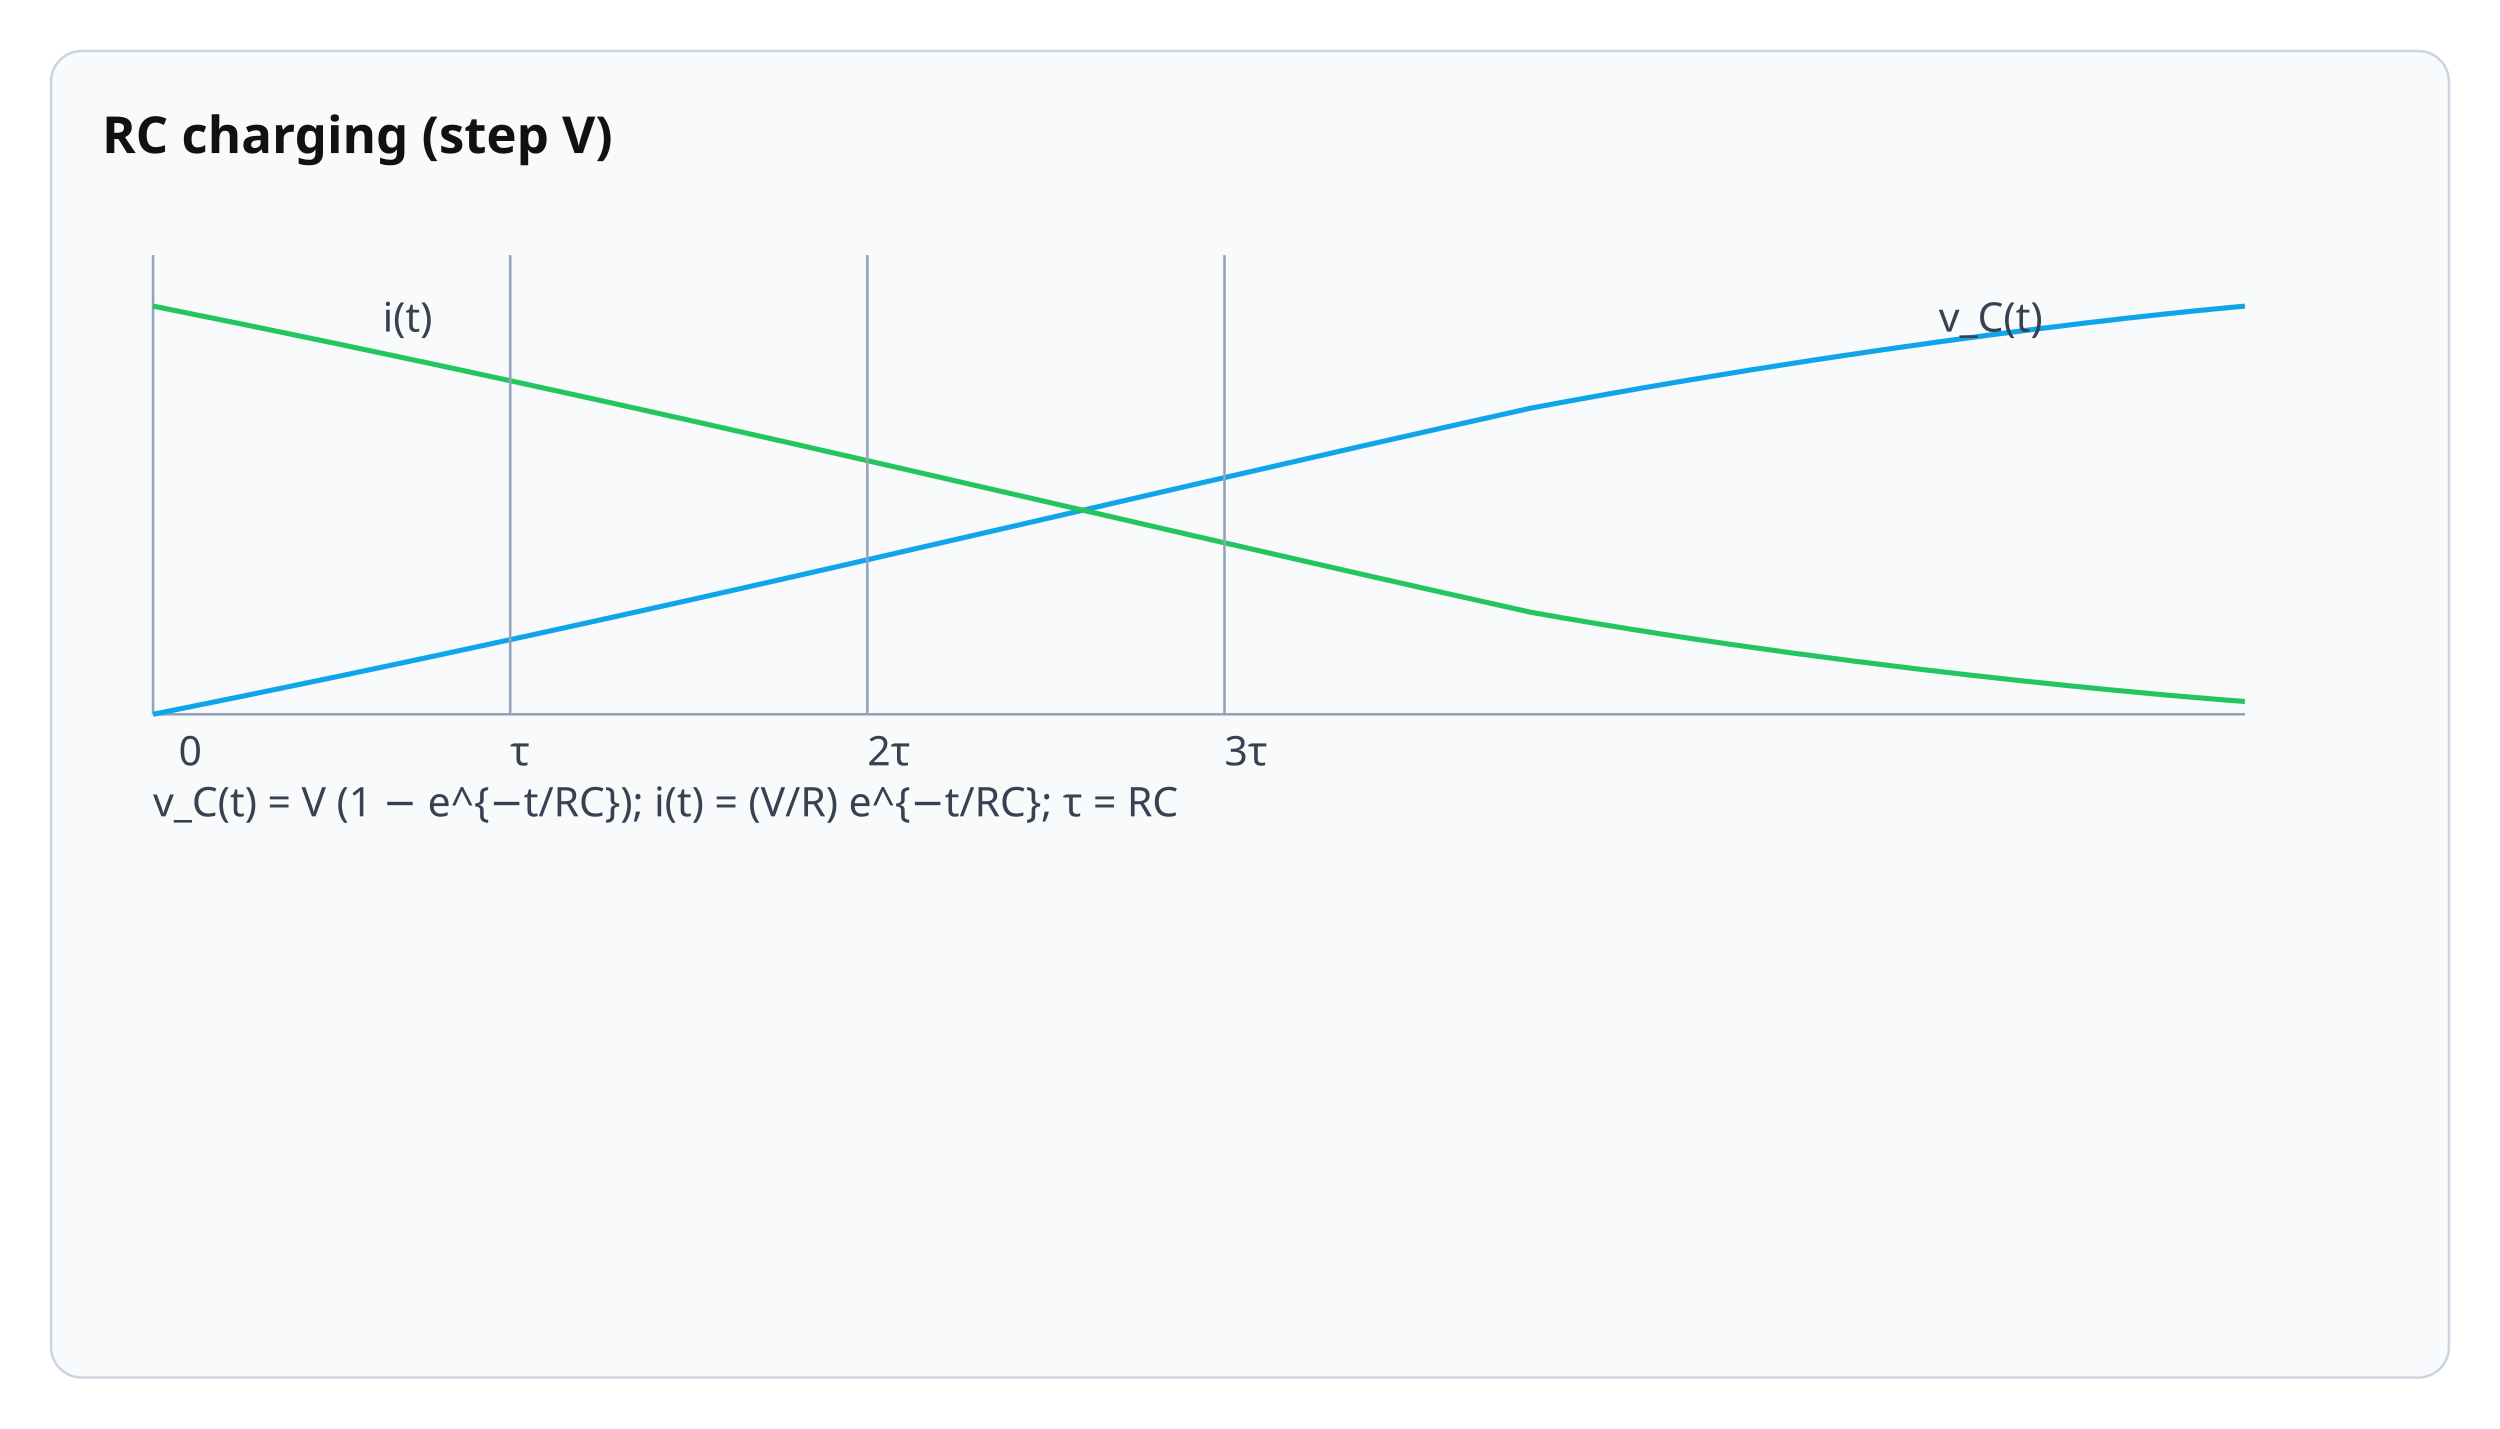
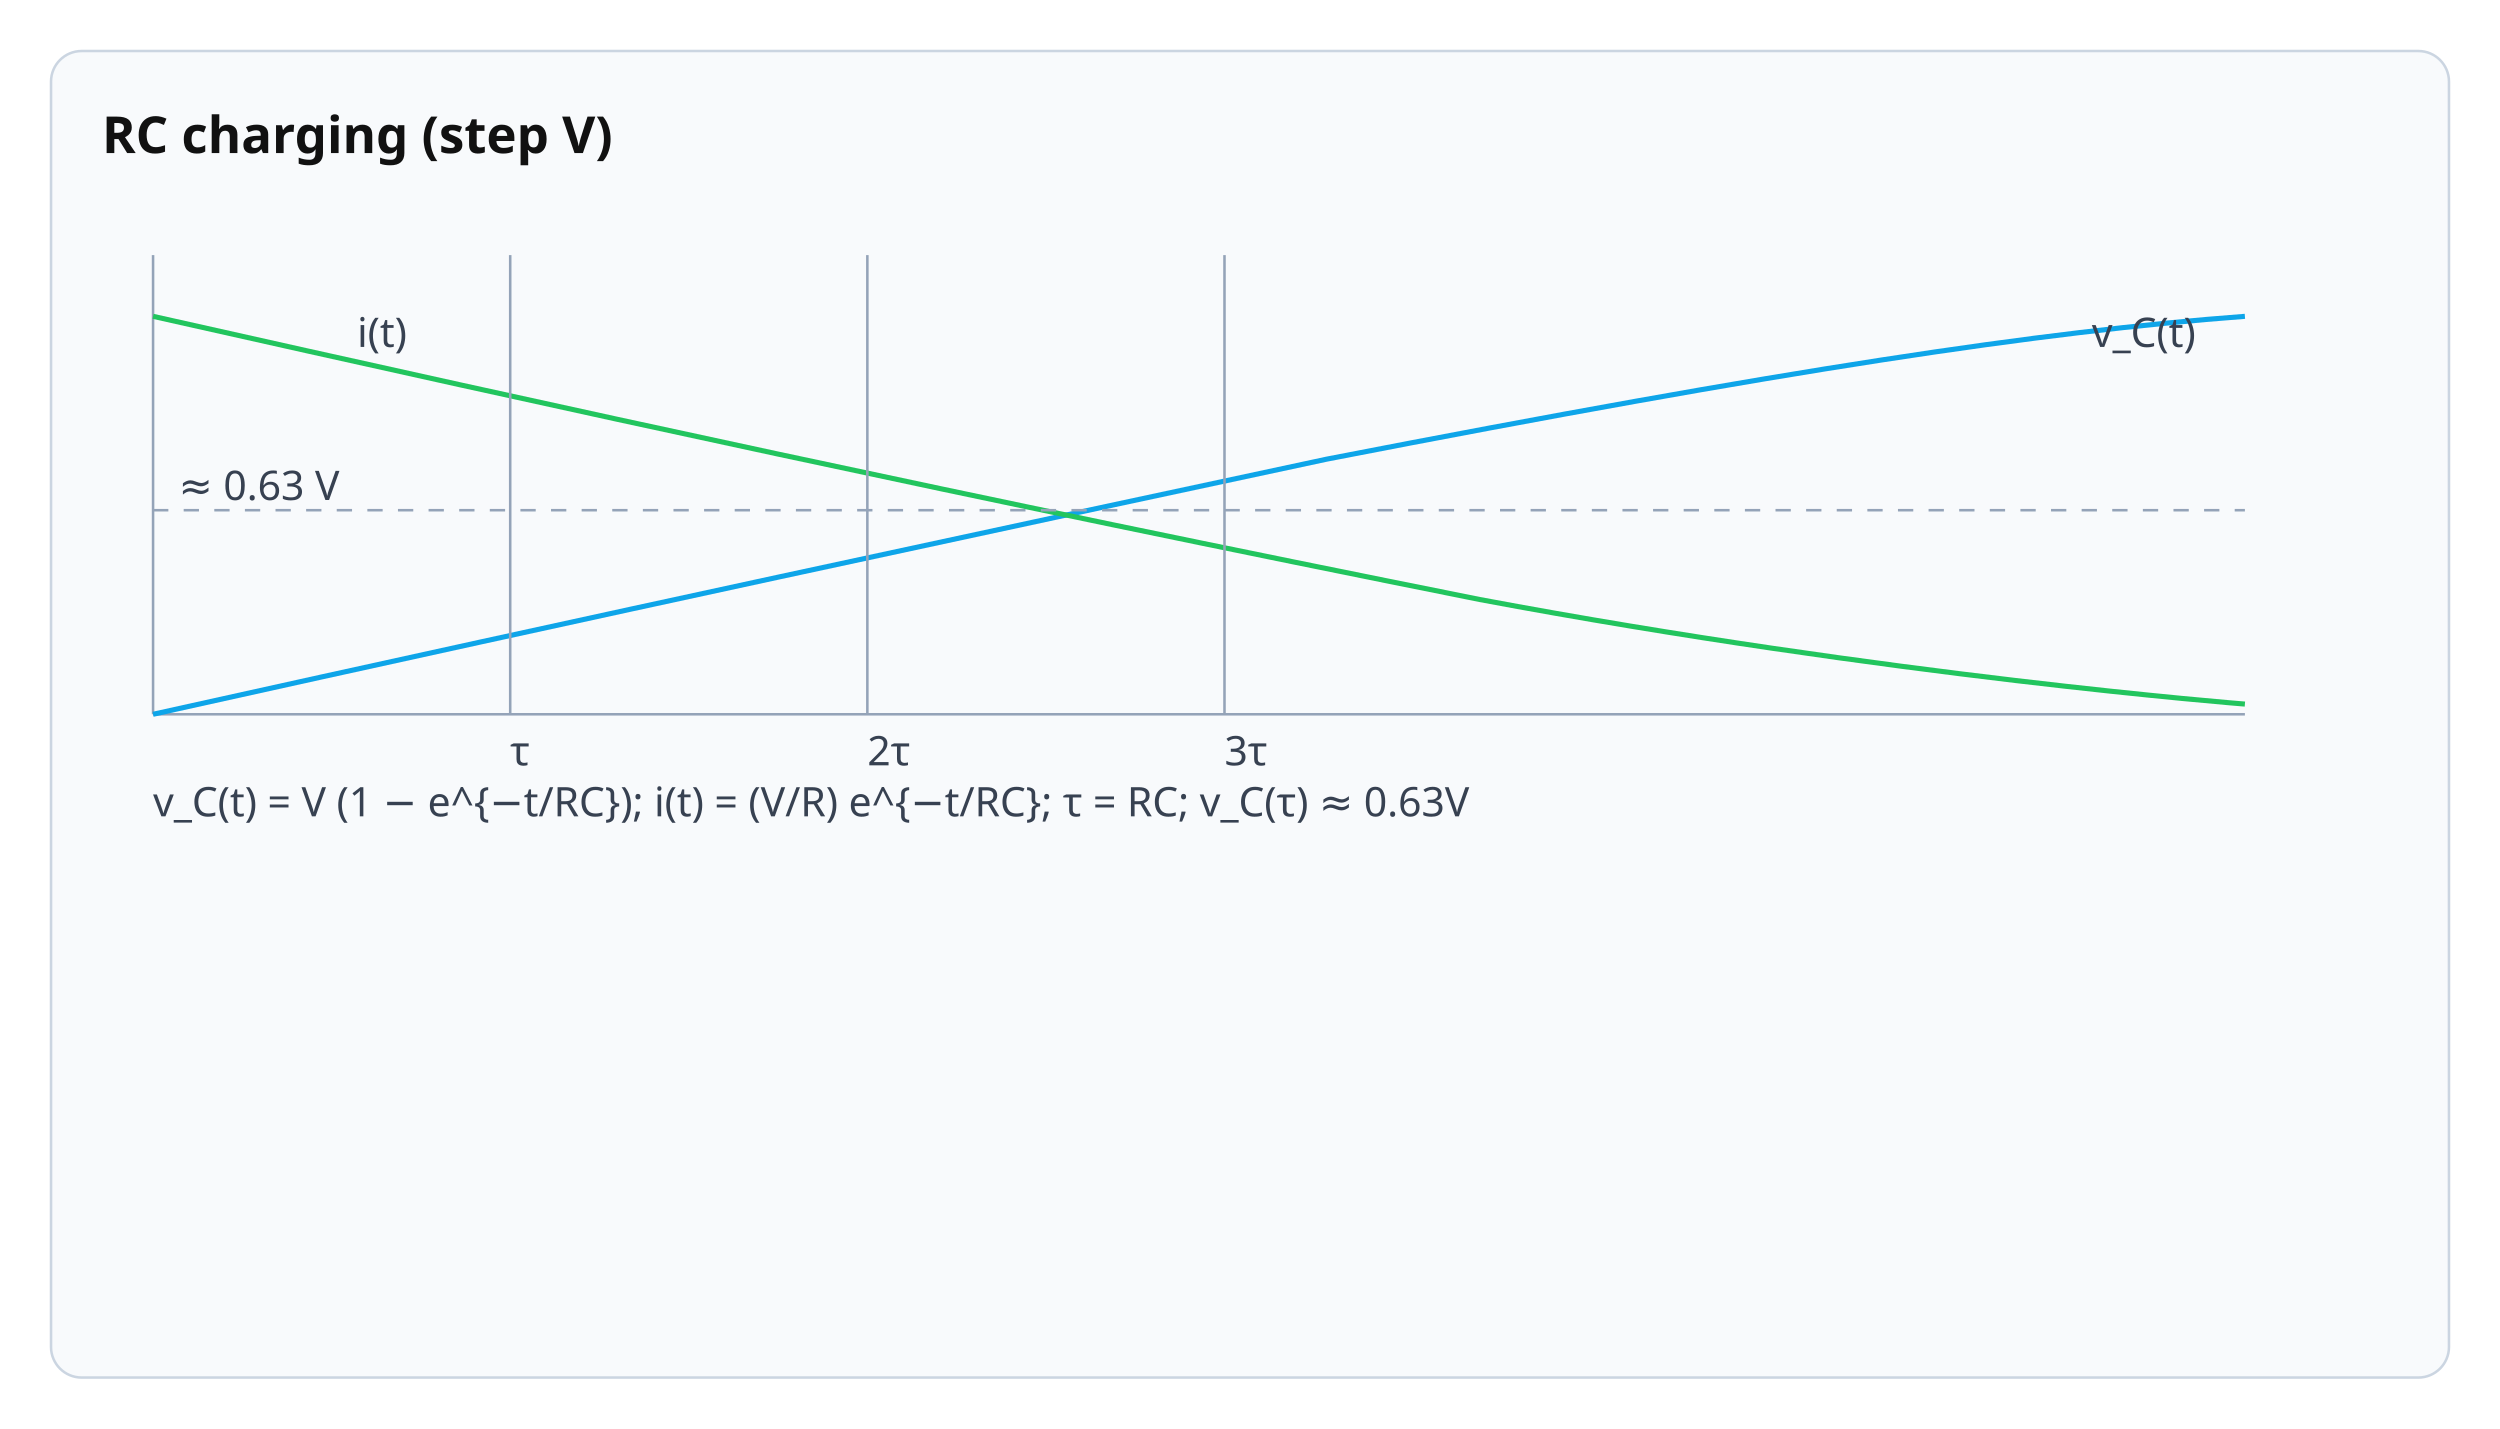
<svg xmlns="http://www.w3.org/2000/svg" width="980" height="560" viewBox="0 0 980 560" role="img" aria-label="RC step response (charging)">
  <defs>
    <style>
      .h { font: 20px sans-serif; font-weight: 700; fill: #111; }
      .s { font: 16px sans-serif; fill: #374151; }
      .axis { stroke: #94a3b8; stroke-width: 1; }
      .vc { stroke: #0ea5e9; stroke-width: 2; fill: none; }
      .i { stroke: #22c55e; stroke-width: 2; fill: none; }
      .box { fill: #f8fafc; stroke: #cbd5e1; }
    </style>
  </defs>
  <rect x="20" y="20" width="940" height="520" rx="12" class="box" />
  <text x="40" y="60" class="h">RC charging (step V)</text>
  <g transform="translate(60,100)">
    <line x1="0" y1="0" x2="0" y2="180" class="axis" />
    <line x1="0" y1="180" x2="820" y2="180" class="axis" />
-     <path d="M0,180 C200,140 360,100 540,60 C700,30 820,20 820,20" class="vc" />
-     <text x="700" y="30" class="s">v_C(t)</text>
-     <path d="M0,20 C200,60 360,100 540,140 C680,165 820,175 820,175" class="i" />
-     <text x="90" y="30" class="s">i(t)</text>
-     <text x="10" y="200" class="s">0</text>
+     <path d="M0,180 C180,140 320,110 460,80 C640,45 740,30 820,24" class="vc" />
+     <text x="760" y="36" class="s">v_C(t)</text>
+     <path d="M0,24 C160,60 320,95 520,135 C680,165 820,176 820,176" class="i" />
+     <text x="80" y="36" class="s">i(t)</text>
+     <line x1="140" y1="180" x2="140" y2="0" class="axis" />
    <text x="140" y="200" class="s">τ</text>
-     <line x1="140" y1="180" x2="140" y2="0" class="axis" />
+     <line x1="280" y1="180" x2="280" y2="0" class="axis" />
    <text x="280" y="200" class="s">2τ</text>
-     <line x1="280" y1="180" x2="280" y2="0" class="axis" />
+     <line x1="420" y1="180" x2="420" y2="0" class="axis" />
    <text x="420" y="200" class="s">3τ</text>
-     <line x1="420" y1="180" x2="420" y2="0" class="axis" />
+     <line x1="0" y1="100" x2="820" y2="100" class="axis" stroke-dasharray="6 6" />
+     <text x="10" y="96" class="s">≈ 0.63 V</text>
  </g>
  <g transform="translate(60,320)">
-     <text x="0" y="0" class="s">v_C(t) = V (1 − e^{−t/RC});  i(t) = (V/R) e^{−t/RC};  τ = RC</text>
+     <text x="0" y="0" class="s">v_C(t) = V (1 − e^{−t/RC});  i(t) = (V/R) e^{−t/RC};  τ = RC;  v_C(τ) ≈ 0.63V</text>
  </g>
</svg>
